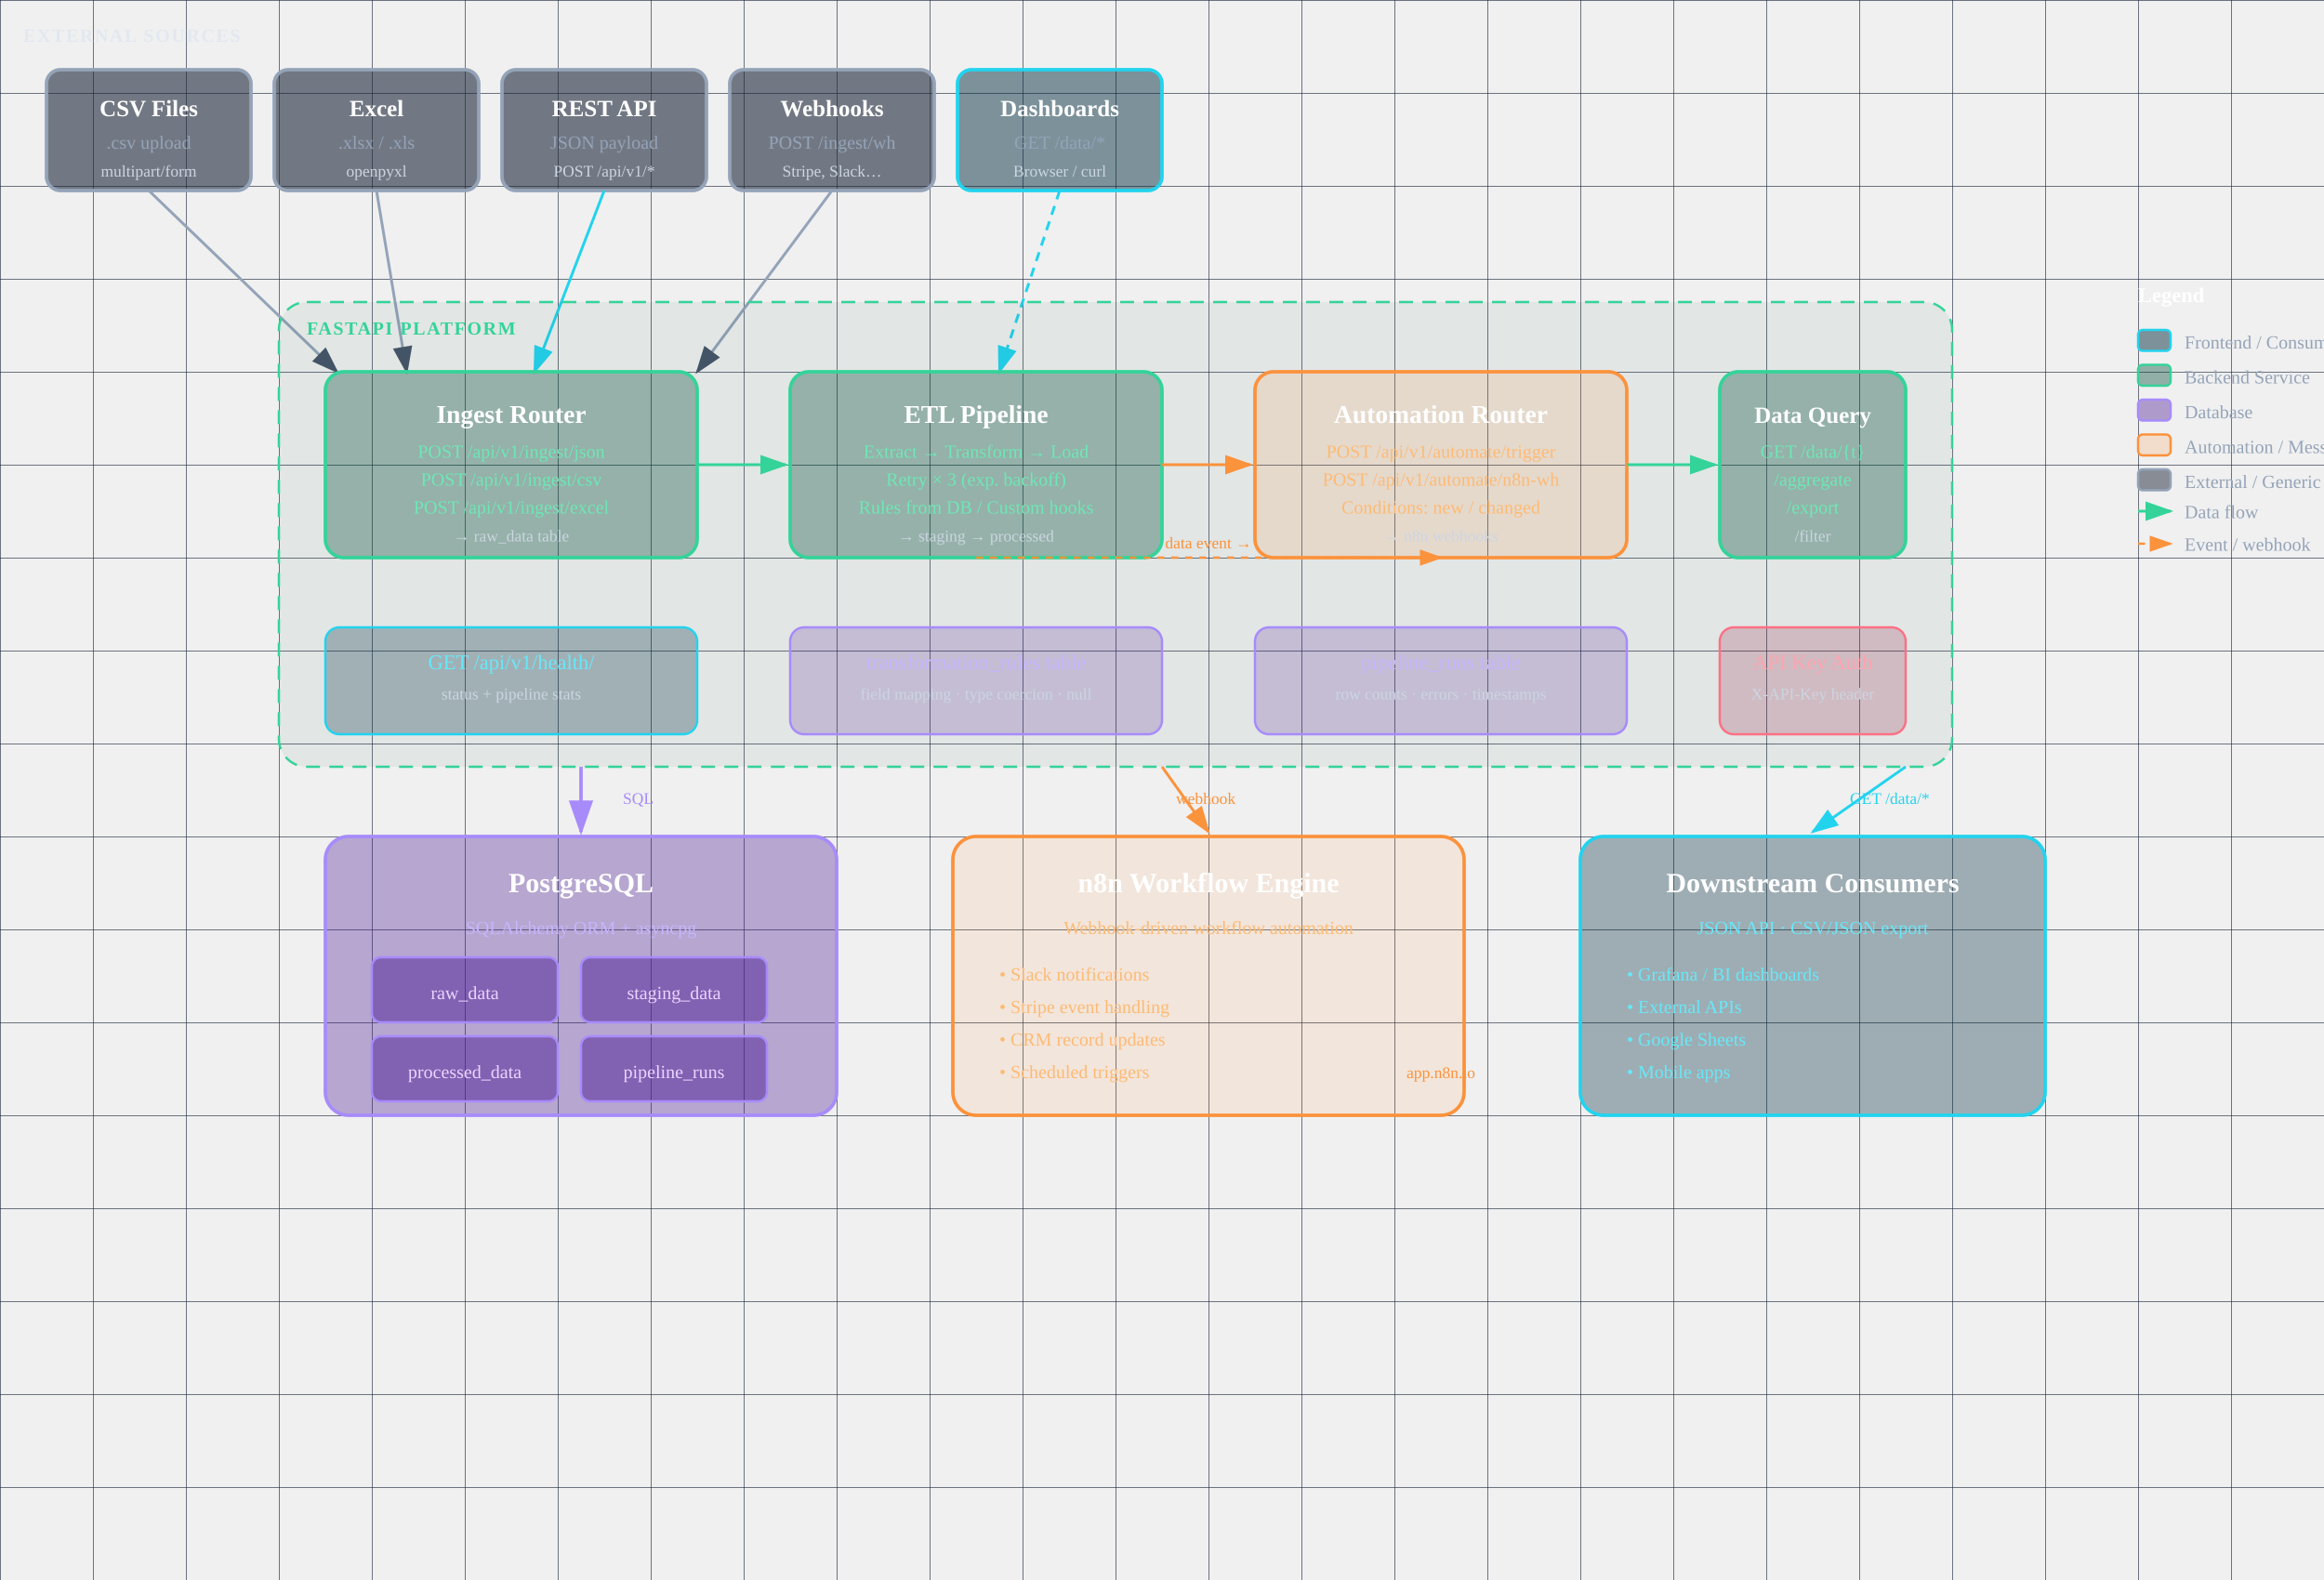
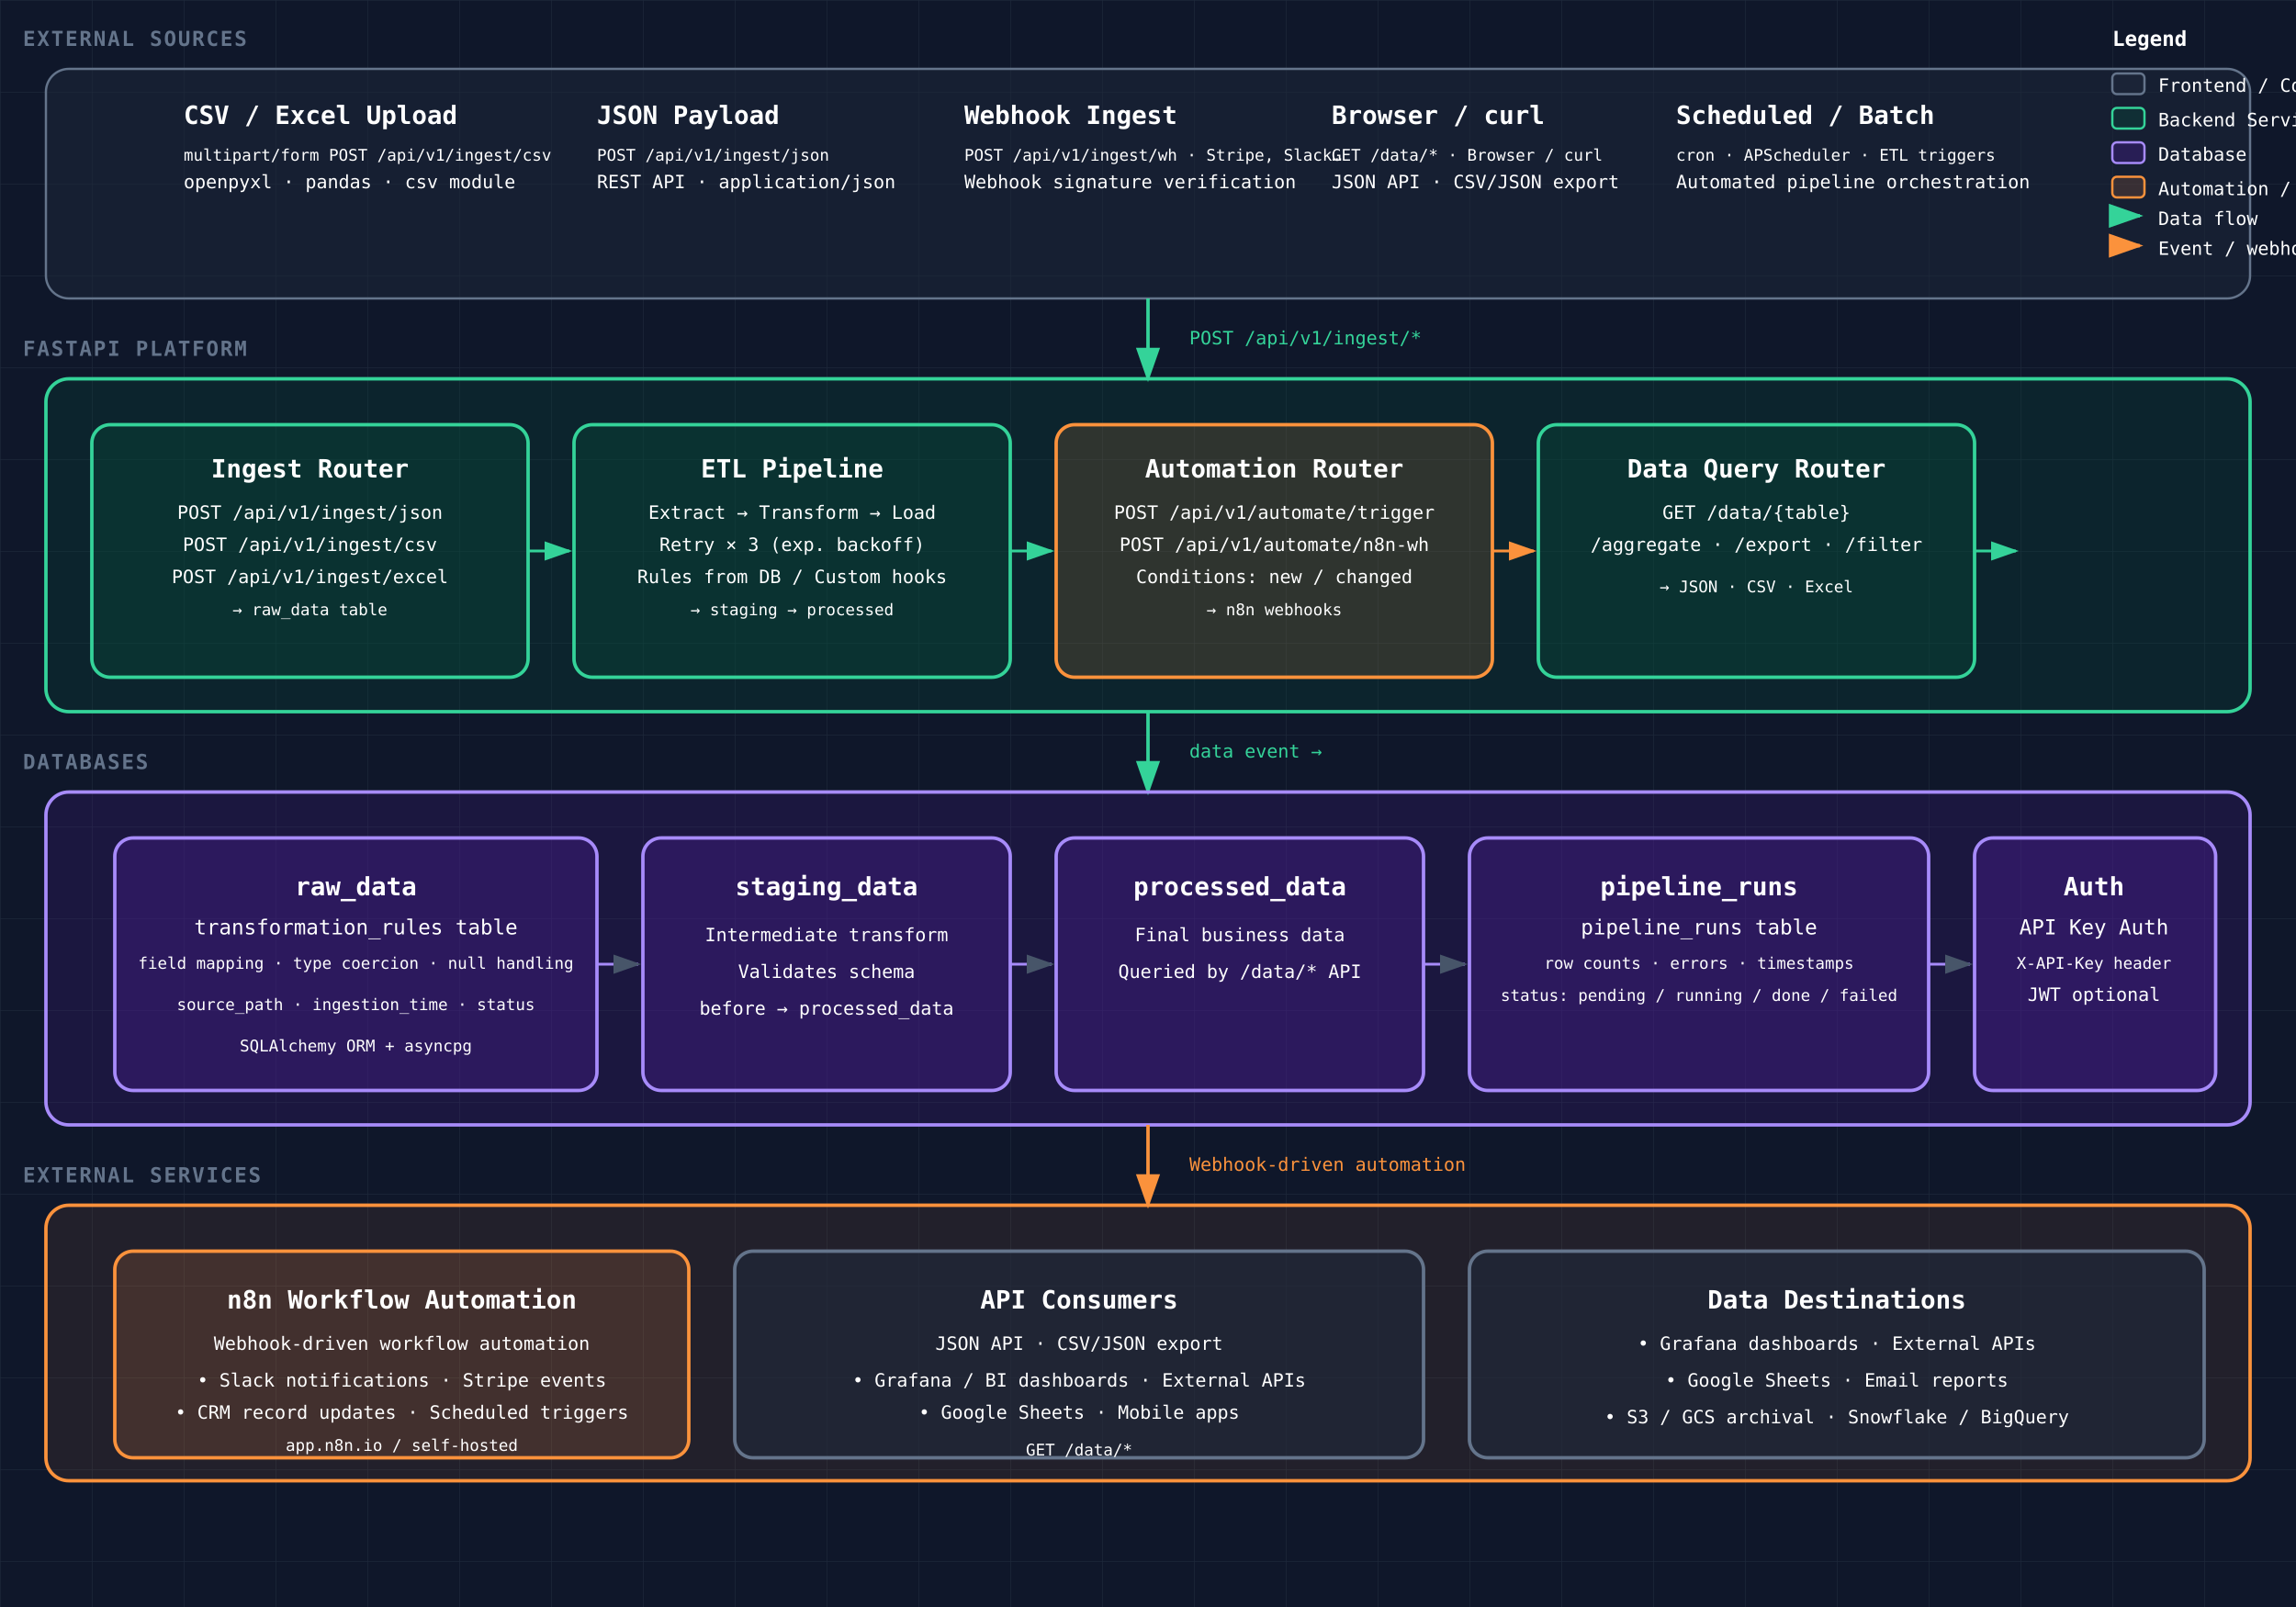
- <svg xmlns="http://www.w3.org/2000/svg" viewBox="0 0 1000 680">
+ <svg xmlns="http://www.w3.org/2000/svg" viewBox="0 0 1000 700" id="svg-source">
  <defs>
    <marker id="arrow" markerWidth="10" markerHeight="7" refX="9" refY="3.5" orient="auto">
      <polygon points="0 0, 10 3.5, 0 7" fill="#475569" />
    </marker>
-     <marker id="arrow-cyan" markerWidth="10" markerHeight="7" refX="9" refY="3.5" orient="auto">
-       <polygon points="0 0, 10 3.5, 0 7" fill="#22d3ee" />
-     </marker>
-     <marker id="arrow-emerald" markerWidth="10" markerHeight="7" refX="9" refY="3.5" orient="auto">
+     <marker id="arrow-green" markerWidth="10" markerHeight="7" refX="9" refY="3.5" orient="auto">
      <polygon points="0 0, 10 3.5, 0 7" fill="#34d399" />
-     </marker>
-     <marker id="arrow-violet" markerWidth="10" markerHeight="7" refX="9" refY="3.5" orient="auto">
-       <polygon points="0 0, 10 3.5, 0 7" fill="#a78bfa" />
    </marker>
    <marker id="arrow-orange" markerWidth="10" markerHeight="7" refX="9" refY="3.5" orient="auto">
      <polygon points="0 0, 10 3.5, 0 7" fill="#fb923c" />
    </marker>
+     <marker id="arrow-cyan" markerWidth="10" markerHeight="7" refX="9" refY="3.5" orient="auto">
+       <polygon points="0 0, 10 3.5, 0 7" fill="#22d3ee" />
+     </marker>
    <pattern id="grid" width="40" height="40" patternUnits="userSpaceOnUse">
      <path d="M 40 0 L 0 0 0 40" fill="none" stroke="#1e293b" stroke-width="0.5" />
    </pattern>
-     <filter id="glow" x="-20%" y="-20%" width="140%" height="140%">
-       <feGaussianBlur stdDeviation="3" result="coloredBlur" />
-       <feMerge>
-         <feMergeNode in="coloredBlur" />
-         <feMergeNode in="SourceGraphic" />
-       </feMerge>
-     </filter>
  </defs>
+   <rect width="100%" height="100%" fill="#0f172a" />
  <rect width="100%" height="100%" fill="url(#grid)" />
-   <rect x="20" y="30" width="88" height="52" rx="6" fill="rgba(30,41,59,0.6)" stroke="#94a3b8" stroke-width="1.5" />
-   <text x="64" y="50" fill="white" font-size="10" font-weight="600" text-anchor="middle">CSV Files</text>
-   <text x="64" y="64" fill="#94a3b8" font-size="8" text-anchor="middle">.csv upload</text>
-   <text x="64" y="76" fill="#cbd5e1" font-size="7" text-anchor="middle">multipart/form</text>
-   <rect x="118" y="30" width="88" height="52" rx="6" fill="rgba(30,41,59,0.6)" stroke="#94a3b8" stroke-width="1.5" />
-   <text x="162" y="50" fill="white" font-size="10" font-weight="600" text-anchor="middle">Excel</text>
-   <text x="162" y="64" fill="#94a3b8" font-size="8" text-anchor="middle">.xlsx / .xls</text>
-   <text x="162" y="76" fill="#cbd5e1" font-size="7" text-anchor="middle">openpyxl</text>
-   <rect x="216" y="30" width="88" height="52" rx="6" fill="rgba(30,41,59,0.6)" stroke="#94a3b8" stroke-width="1.5" />
-   <text x="260" y="50" fill="white" font-size="10" font-weight="600" text-anchor="middle">REST API</text>
-   <text x="260" y="64" fill="#94a3b8" font-size="8" text-anchor="middle">JSON payload</text>
-   <text x="260" y="76" fill="#cbd5e1" font-size="7" text-anchor="middle">POST /api/v1/*</text>
-   <rect x="314" y="30" width="88" height="52" rx="6" fill="rgba(30,41,59,0.6)" stroke="#94a3b8" stroke-width="1.5" />
-   <text x="358" y="50" fill="white" font-size="10" font-weight="600" text-anchor="middle">Webhooks</text>
-   <text x="358" y="64" fill="#94a3b8" font-size="8" text-anchor="middle">POST /ingest/wh</text>
-   <text x="358" y="76" fill="#cbd5e1" font-size="7" text-anchor="middle">Stripe, Slack…</text>
-   <rect x="412" y="30" width="88" height="52" rx="6" fill="rgba(8,51,68,0.5)" stroke="#22d3ee" stroke-width="1.5" />
-   <text x="456" y="50" fill="white" font-size="10" font-weight="600" text-anchor="middle">Dashboards</text>
-   <text x="456" y="64" fill="#94a3b8" font-size="8" text-anchor="middle">GET /data/*</text>
-   <text x="456" y="76" fill="#cbd5e1" font-size="7" text-anchor="middle">Browser / curl</text>
-   <text x="10" y="18" fill="#e2e8f0" font-size="8" font-weight="600" letter-spacing="0.08em">EXTERNAL SOURCES</text>
-   <line x1="64" y1="82" x2="145" y2="160" stroke="#94a3b8" stroke-width="1.2" marker-end="url(#arrow)" />
-   <line x1="162" y1="82" x2="175" y2="160" stroke="#94a3b8" stroke-width="1.2" marker-end="url(#arrow)" />
-   <line x1="260" y1="82" x2="230" y2="160" stroke="#22d3ee" stroke-width="1.2" marker-end="url(#arrow-cyan)" />
-   <line x1="358" y1="82" x2="300" y2="160" stroke="#94a3b8" stroke-width="1.2" marker-end="url(#arrow)" />
-   <line x1="456" y1="82" x2="430" y2="160" stroke="#22d3ee" stroke-width="1.2" marker-end="url(#arrow-cyan)" stroke-dasharray="4,3" />
-   <rect x="120" y="130" width="720" height="200" rx="12" fill="rgba(6,78,59,0.06)" stroke="#34d399" stroke-width="1" stroke-dasharray="6,4" />
-   <text x="132" y="144" fill="#34d399" font-size="8" font-weight="600" letter-spacing="0.08em">FASTAPI PLATFORM</text>
-   <rect x="140" y="160" width="160" height="80" rx="8" fill="rgba(6,78,59,0.35)" stroke="#34d399" stroke-width="1.5" />
-   <text x="220" y="182" fill="white" font-size="11" font-weight="600" text-anchor="middle">Ingest Router</text>
-   <text x="220" y="197" fill="#6ee7b7" font-size="8" text-anchor="middle">POST /api/v1/ingest/json</text>
-   <text x="220" y="209" fill="#6ee7b7" font-size="8" text-anchor="middle">POST /api/v1/ingest/csv</text>
-   <text x="220" y="221" fill="#6ee7b7" font-size="8" text-anchor="middle">POST /api/v1/ingest/excel</text>
-   <text x="220" y="233" fill="#cbd5e1" font-size="7" text-anchor="middle">→ raw_data table</text>
-   <rect x="340" y="160" width="160" height="80" rx="8" fill="rgba(6,78,59,0.35)" stroke="#34d399" stroke-width="1.5" />
-   <text x="420" y="182" fill="white" font-size="11" font-weight="600" text-anchor="middle">ETL Pipeline</text>
-   <text x="420" y="197" fill="#6ee7b7" font-size="8" text-anchor="middle">Extract → Transform → Load</text>
-   <text x="420" y="209" fill="#6ee7b7" font-size="8" text-anchor="middle">Retry × 3 (exp. backoff)</text>
-   <text x="420" y="221" fill="#6ee7b7" font-size="8" text-anchor="middle">Rules from DB / Custom hooks</text>
-   <text x="420" y="233" fill="#cbd5e1" font-size="7" text-anchor="middle">→ staging → processed</text>
-   <rect x="540" y="160" width="160" height="80" rx="8" fill="rgba(251,146,60,0.15)" stroke="#fb923c" stroke-width="1.5" />
-   <text x="620" y="182" fill="white" font-size="11" font-weight="600" text-anchor="middle">Automation Router</text>
-   <text x="620" y="197" fill="#fdba74" font-size="8" text-anchor="middle">POST /api/v1/automate/trigger</text>
-   <text x="620" y="209" fill="#fdba74" font-size="8" text-anchor="middle">POST /api/v1/automate/n8n-wh</text>
-   <text x="620" y="221" fill="#fdba74" font-size="8" text-anchor="middle">Conditions: new / changed</text>
-   <text x="620" y="233" fill="#cbd5e1" font-size="7" text-anchor="middle">→ n8n webhooks</text>
-   <rect x="740" y="160" width="80" height="80" rx="8" fill="rgba(6,78,59,0.35)" stroke="#34d399" stroke-width="1.5" />
-   <text x="780" y="182" fill="white" font-size="10" font-weight="600" text-anchor="middle">Data Query</text>
-   <text x="780" y="197" fill="#6ee7b7" font-size="8" text-anchor="middle">GET /data/{t}</text>
-   <text x="780" y="209" fill="#6ee7b7" font-size="8" text-anchor="middle">/aggregate</text>
-   <text x="780" y="221" fill="#6ee7b7" font-size="8" text-anchor="middle">/export</text>
-   <text x="780" y="233" fill="#cbd5e1" font-size="7" text-anchor="middle">/filter</text>
-   <line x1="300" y1="200" x2="338" y2="200" stroke="#34d399" stroke-width="1.2" marker-end="url(#arrow-emerald)" />
-   <line x1="500" y1="200" x2="538" y2="200" stroke="#fb923c" stroke-width="1.2" marker-end="url(#arrow-orange)" />
-   <line x1="700" y1="200" x2="738" y2="200" stroke="#34d399" stroke-width="1.2" marker-end="url(#arrow-emerald)" />
-   <line x1="420" y1="240" x2="620" y2="240" stroke="#fb923c" stroke-width="1" stroke-dasharray="3,3" marker-end="url(#arrow-orange)" />
-   <text x="520" y="236" fill="#fb923c" font-size="7" text-anchor="middle">data event →</text>
-   <rect x="140" y="270" width="160" height="46" rx="6" fill="rgba(8,51,68,0.3)" stroke="#22d3ee" stroke-width="1" />
-   <text x="220" y="288" fill="#67e8f9" font-size="9" font-weight="500" text-anchor="middle">GET /api/v1/health/</text>
-   <text x="220" y="301" fill="#cbd5e1" font-size="7" text-anchor="middle">status + pipeline stats</text>
-   <rect x="340" y="270" width="160" height="46" rx="6" fill="rgba(76,29,149,0.2)" stroke="#a78bfa" stroke-width="1" />
-   <text x="420" y="288" fill="#c4b5fd" font-size="9" font-weight="500" text-anchor="middle">transformation_rules table</text>
-   <text x="420" y="301" fill="#cbd5e1" font-size="7" text-anchor="middle">field mapping · type coercion · null</text>
-   <rect x="540" y="270" width="160" height="46" rx="6" fill="rgba(76,29,149,0.2)" stroke="#a78bfa" stroke-width="1" />
-   <text x="620" y="288" fill="#c4b5fd" font-size="9" font-weight="500" text-anchor="middle">pipeline_runs table</text>
-   <text x="620" y="301" fill="#cbd5e1" font-size="7" text-anchor="middle">row counts · errors · timestamps</text>
-   <rect x="740" y="270" width="80" height="46" rx="6" fill="rgba(136,19,55,0.2)" stroke="#fb7185" stroke-width="1" />
-   <text x="780" y="288" fill="#fda4af" font-size="9" font-weight="500" text-anchor="middle">API Key Auth</text>
-   <text x="780" y="301" fill="#cbd5e1" font-size="7" text-anchor="middle">X-API-Key header</text>
-   <rect x="140" y="360" width="220" height="120" rx="10" fill="rgba(76,29,149,0.35)" stroke="#a78bfa" stroke-width="1.5" />
-   <text x="250" y="384" fill="white" font-size="12" font-weight="600" text-anchor="middle">PostgreSQL</text>
-   <text x="250" y="402" fill="#c4b5fd" font-size="8" text-anchor="middle">SQLAlchemy ORM + asyncpg</text>
-   <rect x="160" y="412" width="80" height="28" rx="4" fill="rgba(76,29,149,0.5)" stroke="#a78bfa" stroke-width="1" />
-   <text x="200" y="430" fill="#e9d5ff" font-size="8" text-anchor="middle">raw_data</text>
-   <rect x="250" y="412" width="80" height="28" rx="4" fill="rgba(76,29,149,0.5)" stroke="#a78bfa" stroke-width="1" />
-   <text x="290" y="430" fill="#e9d5ff" font-size="8" text-anchor="middle">staging_data</text>
-   <rect x="160" y="446" width="80" height="28" rx="4" fill="rgba(76,29,149,0.5)" stroke="#a78bfa" stroke-width="1" />
-   <text x="200" y="464" fill="#e9d5ff" font-size="8" text-anchor="middle">processed_data</text>
-   <rect x="250" y="446" width="80" height="28" rx="4" fill="rgba(76,29,149,0.5)" stroke="#a78bfa" stroke-width="1" />
-   <text x="290" y="464" fill="#e9d5ff" font-size="8" text-anchor="middle">pipeline_runs</text>
-   <line x1="250" y1="330" x2="250" y2="358" stroke="#a78bfa" stroke-width="1.5" marker-end="url(#arrow-violet)" />
-   <text x="268" y="346" fill="#a78bfa" font-size="7">SQL</text>
-   <rect x="410" y="360" width="220" height="120" rx="10" fill="rgba(251,146,60,0.12)" stroke="#fb923c" stroke-width="1.5" />
-   <text x="520" y="384" fill="white" font-size="12" font-weight="600" text-anchor="middle">n8n Workflow Engine</text>
-   <text x="520" y="402" fill="#fdba74" font-size="8" text-anchor="middle">Webhook-driven workflow automation</text>
-   <text x="430" y="422" fill="#fdba74" font-size="8">• Slack notifications</text>
-   <text x="430" y="436" fill="#fdba74" font-size="8">• Stripe event handling</text>
-   <text x="430" y="450" fill="#fdba74" font-size="8">• CRM record updates</text>
-   <text x="430" y="464" fill="#fdba74" font-size="8">• Scheduled triggers</text>
-   <text x="620" y="464" fill="#fb923c" font-size="7" text-anchor="middle">app.n8n.io</text>
-   <line x1="500" y1="330" x2="520" y2="358" stroke="#fb923c" stroke-width="1.2" marker-end="url(#arrow-orange)" />
-   <text x="506" y="346" fill="#fb923c" font-size="7">webhook</text>
-   <rect x="680" y="360" width="200" height="120" rx="10" fill="rgba(8,51,68,0.35)" stroke="#22d3ee" stroke-width="1.5" />
-   <text x="780" y="384" fill="white" font-size="12" font-weight="600" text-anchor="middle">Downstream Consumers</text>
-   <text x="780" y="402" fill="#67e8f9" font-size="8" text-anchor="middle">JSON API · CSV/JSON export</text>
-   <text x="700" y="422" fill="#67e8f9" font-size="8">• Grafana / BI dashboards</text>
-   <text x="700" y="436" fill="#67e8f9" font-size="8">• External APIs</text>
-   <text x="700" y="450" fill="#67e8f9" font-size="8">• Google Sheets</text>
-   <text x="700" y="464" fill="#67e8f9" font-size="8">• Mobile apps</text>
-   <line x1="820" y1="330" x2="780" y2="358" stroke="#22d3ee" stroke-width="1.2" marker-end="url(#arrow-cyan)" />
-   <text x="796" y="346" fill="#22d3ee" font-size="7">GET /data/*</text>
-   <text x="920" y="130" fill="white" font-size="9" font-weight="600">Legend</text>
-   <rect x="920" y="142" width="14" height="9" rx="2" fill="rgba(8,51,68,0.5)" stroke="#22d3ee" stroke-width="1" />
-   <text x="940" y="150" fill="#94a3b8" font-size="8">Frontend / Consumer</text>
-   <rect x="920" y="157" width="14" height="9" rx="2" fill="rgba(6,78,59,0.4)" stroke="#34d399" stroke-width="1" />
-   <text x="940" y="165" fill="#94a3b8" font-size="8">Backend Service</text>
-   <rect x="920" y="172" width="14" height="9" rx="2" fill="rgba(76,29,149,0.4)" stroke="#a78bfa" stroke-width="1" />
-   <text x="940" y="180" fill="#94a3b8" font-size="8">Database</text>
-   <rect x="920" y="187" width="14" height="9" rx="2" fill="rgba(251,146,60,0.2)" stroke="#fb923c" stroke-width="1" />
-   <text x="940" y="195" fill="#94a3b8" font-size="8">Automation / Messaging</text>
-   <rect x="920" y="202" width="14" height="9" rx="2" fill="rgba(30,41,59,0.5)" stroke="#94a3b8" stroke-width="1" />
-   <text x="940" y="210" fill="#94a3b8" font-size="8">External / Generic</text>
-   <line x1="920" y1="220" x2="934" y2="220" stroke="#34d399" stroke-width="1.2" marker-end="url(#arrow-emerald)" />
-   <text x="940" y="223" fill="#94a3b8" font-size="8">Data flow</text>
-   <line x1="920" y1="234" x2="934" y2="234" stroke="#fb923c" stroke-width="1" stroke-dasharray="3,3" marker-end="url(#arrow-orange)" />
-   <text x="940" y="237" fill="#94a3b8" font-size="8">Event / webhook</text>
+   <text x="10" y="20" fill="#64748b" font-size="9" font-weight="600" letter-spacing="0.08em" font-family="JetBrains Mono,monospace">EXTERNAL SOURCES</text>
+   <rect x="20" y="30" width="960" height="100" rx="10" fill="rgba(30,41,59,0.5)" stroke="#64748b" stroke-width="1" />
+   <text x="80" y="54" fill="white" font-size="11" font-weight="600" font-family="JetBrains Mono,monospace">CSV / Excel Upload</text>
+   <text x="80" y="70" fill="#ffffff" font-size="7" font-family="JetBrains Mono,monospace">multipart/form POST /api/v1/ingest/csv</text>
+   <text x="80" y="82" fill="#ffffff" font-size="8" font-family="JetBrains Mono,monospace">openpyxl · pandas · csv module</text>
+   <text x="260" y="54" fill="white" font-size="11" font-weight="600" font-family="JetBrains Mono,monospace">JSON Payload</text>
+   <text x="260" y="70" fill="#ffffff" font-size="7" font-family="JetBrains Mono,monospace">POST /api/v1/ingest/json</text>
+   <text x="260" y="82" fill="#ffffff" font-size="8" font-family="JetBrains Mono,monospace">REST API · application/json</text>
+   <text x="420" y="54" fill="white" font-size="11" font-weight="600" font-family="JetBrains Mono,monospace">Webhook Ingest</text>
+   <text x="420" y="70" fill="#ffffff" font-size="7" font-family="JetBrains Mono,monospace">POST /api/v1/ingest/wh · Stripe, Slack…</text>
+   <text x="420" y="82" fill="#ffffff" font-size="8" font-family="JetBrains Mono,monospace">Webhook signature verification</text>
+   <text x="580" y="54" fill="white" font-size="11" font-weight="600" font-family="JetBrains Mono,monospace">Browser / curl</text>
+   <text x="580" y="70" fill="#ffffff" font-size="7" font-family="JetBrains Mono,monospace">GET /data/* · Browser / curl</text>
+   <text x="580" y="82" fill="#ffffff" font-size="8" font-family="JetBrains Mono,monospace">JSON API · CSV/JSON export</text>
+   <text x="730" y="54" fill="white" font-size="11" font-weight="600" font-family="JetBrains Mono,monospace">Scheduled / Batch</text>
+   <text x="730" y="70" fill="#ffffff" font-size="7" font-family="JetBrains Mono,monospace">cron · APScheduler · ETL triggers</text>
+   <text x="730" y="82" fill="#ffffff" font-size="8" font-family="JetBrains Mono,monospace">Automated pipeline orchestration</text>
+   <line x1="500" y1="130" x2="500" y2="165" stroke="#34d399" stroke-width="1.5" marker-end="url(#arrow-green)" />
+   <text x="518" y="150" fill="#34d399" font-size="8" font-family="JetBrains Mono,monospace">POST /api/v1/ingest/*</text>
+   <text x="10" y="155" fill="#64748b" font-size="9" font-weight="600" letter-spacing="0.08em" font-family="JetBrains Mono,monospace">FASTAPI PLATFORM</text>
+   <rect x="20" y="165" width="960" height="145" rx="10" fill="rgba(6,78,59,0.25)" stroke="#34d399" stroke-width="1.5" />
+   <rect x="40" y="185" width="190" height="110" rx="8" fill="rgba(6,78,59,0.35)" stroke="#34d399" stroke-width="1.5" />
+   <text x="135" y="208" fill="white" font-size="11" font-weight="600" text-anchor="middle" font-family="JetBrains Mono,monospace">Ingest Router</text>
+   <text x="135" y="226" fill="#ffffff" font-size="8" text-anchor="middle" font-family="JetBrains Mono,monospace">POST /api/v1/ingest/json</text>
+   <text x="135" y="240" fill="#ffffff" font-size="8" text-anchor="middle" font-family="JetBrains Mono,monospace">POST /api/v1/ingest/csv</text>
+   <text x="135" y="254" fill="#ffffff" font-size="8" text-anchor="middle" font-family="JetBrains Mono,monospace">POST /api/v1/ingest/excel</text>
+   <text x="135" y="268" fill="#ffffff" font-size="7" text-anchor="middle" font-family="JetBrains Mono,monospace">→ raw_data table</text>
+   <line x1="230" y1="240" x2="248" y2="240" stroke="#34d399" stroke-width="1.2" marker-end="url(#arrow-green)" />
+   <rect x="250" y="185" width="190" height="110" rx="8" fill="rgba(6,78,59,0.35)" stroke="#34d399" stroke-width="1.5" />
+   <text x="345" y="208" fill="white" font-size="11" font-weight="600" text-anchor="middle" font-family="JetBrains Mono,monospace">ETL Pipeline</text>
+   <text x="345" y="226" fill="#ffffff" font-size="8" text-anchor="middle" font-family="JetBrains Mono,monospace">Extract → Transform → Load</text>
+   <text x="345" y="240" fill="#ffffff" font-size="8" text-anchor="middle" font-family="JetBrains Mono,monospace">Retry × 3 (exp. backoff)</text>
+   <text x="345" y="254" fill="#ffffff" font-size="8" text-anchor="middle" font-family="JetBrains Mono,monospace">Rules from DB / Custom hooks</text>
+   <text x="345" y="268" fill="#ffffff" font-size="7" text-anchor="middle" font-family="JetBrains Mono,monospace">→ staging → processed</text>
+   <line x1="440" y1="240" x2="458" y2="240" stroke="#34d399" stroke-width="1.2" marker-end="url(#arrow-green)" />
+   <rect x="460" y="185" width="190" height="110" rx="8" fill="rgba(251,146,60,0.15)" stroke="#fb923c" stroke-width="1.5" />
+   <text x="555" y="208" fill="white" font-size="11" font-weight="600" text-anchor="middle" font-family="JetBrains Mono,monospace">Automation Router</text>
+   <text x="555" y="226" fill="#ffffff" font-size="8" text-anchor="middle" font-family="JetBrains Mono,monospace">POST /api/v1/automate/trigger</text>
+   <text x="555" y="240" fill="#ffffff" font-size="8" text-anchor="middle" font-family="JetBrains Mono,monospace">POST /api/v1/automate/n8n-wh</text>
+   <text x="555" y="254" fill="#ffffff" font-size="8" text-anchor="middle" font-family="JetBrains Mono,monospace">Conditions: new / changed</text>
+   <text x="555" y="268" fill="#ffffff" font-size="7" text-anchor="middle" font-family="JetBrains Mono,monospace">→ n8n webhooks</text>
+   <line x1="650" y1="240" x2="668" y2="240" stroke="#fb923c" stroke-width="1.2" marker-end="url(#arrow-orange)" />
+   <rect x="670" y="185" width="190" height="110" rx="8" fill="rgba(6,78,59,0.35)" stroke="#34d399" stroke-width="1.5" />
+   <text x="765" y="208" fill="white" font-size="11" font-weight="600" text-anchor="middle" font-family="JetBrains Mono,monospace">Data Query Router</text>
+   <text x="765" y="226" fill="#ffffff" font-size="8" text-anchor="middle" font-family="JetBrains Mono,monospace">GET /data/{table}</text>
+   <text x="765" y="240" fill="#ffffff" font-size="8" text-anchor="middle" font-family="JetBrains Mono,monospace">/aggregate · /export · /filter</text>
+   <text x="765" y="258" fill="#ffffff" font-size="7" text-anchor="middle" font-family="JetBrains Mono,monospace">→ JSON · CSV · Excel</text>
+   <line x1="860" y1="240" x2="878" y2="240" stroke="#34d399" stroke-width="1.2" marker-end="url(#arrow-green)" />
+   <line x1="500" y1="310" x2="500" y2="345" stroke="#34d399" stroke-width="1.5" marker-end="url(#arrow-green)" />
+   <text x="518" y="330" fill="#34d399" font-size="8" font-family="JetBrains Mono,monospace">data event →</text>
+   <text x="10" y="335" fill="#64748b" font-size="9" font-weight="600" letter-spacing="0.08em" font-family="JetBrains Mono,monospace">DATABASES</text>
+   <rect x="20" y="345" width="960" height="145" rx="10" fill="rgba(76,29,149,0.2)" stroke="#a78bfa" stroke-width="1.5" />
+   <rect x="50" y="365" width="210" height="110" rx="8" fill="rgba(76,29,149,0.35)" stroke="#a78bfa" stroke-width="1.5" />
+   <text x="155" y="390" fill="white" font-size="11" font-weight="600" text-anchor="middle" font-family="JetBrains Mono,monospace">raw_data</text>
+   <text x="155" y="407" fill="#ffffff" font-size="9" text-anchor="middle" font-family="JetBrains Mono,monospace">transformation_rules table</text>
+   <text x="155" y="422" fill="#ffffff" font-size="7" text-anchor="middle" font-family="JetBrains Mono,monospace">field mapping · type coercion · null handling</text>
+   <text x="155" y="440" fill="#ffffff" font-size="7" text-anchor="middle" font-family="JetBrains Mono,monospace">source_path · ingestion_time · status</text>
+   <text x="155" y="458" fill="#ffffff" font-size="7" text-anchor="middle" font-family="JetBrains Mono,monospace">SQLAlchemy ORM + asyncpg</text>
+   <rect x="280" y="365" width="160" height="110" rx="8" fill="rgba(76,29,149,0.35)" stroke="#a78bfa" stroke-width="1.5" />
+   <text x="360" y="390" fill="white" font-size="11" font-weight="600" text-anchor="middle" font-family="JetBrains Mono,monospace">staging_data</text>
+   <text x="360" y="410" fill="#ffffff" font-size="8" text-anchor="middle" font-family="JetBrains Mono,monospace">Intermediate transform</text>
+   <text x="360" y="426" fill="#ffffff" font-size="8" text-anchor="middle" font-family="JetBrains Mono,monospace">Validates schema</text>
+   <text x="360" y="442" fill="#ffffff" font-size="8" text-anchor="middle" font-family="JetBrains Mono,monospace">before → processed_data</text>
+   <rect x="460" y="365" width="160" height="110" rx="8" fill="rgba(76,29,149,0.35)" stroke="#a78bfa" stroke-width="1.5" />
+   <text x="540" y="390" fill="white" font-size="11" font-weight="600" text-anchor="middle" font-family="JetBrains Mono,monospace">processed_data</text>
+   <text x="540" y="410" fill="#ffffff" font-size="8" text-anchor="middle" font-family="JetBrains Mono,monospace">Final business data</text>
+   <text x="540" y="426" fill="#ffffff" font-size="8" text-anchor="middle" font-family="JetBrains Mono,monospace">Queried by /data/* API</text>
+   <rect x="640" y="365" width="200" height="110" rx="8" fill="rgba(76,29,149,0.35)" stroke="#a78bfa" stroke-width="1.5" />
+   <text x="740" y="390" fill="white" font-size="11" font-weight="600" text-anchor="middle" font-family="JetBrains Mono,monospace">pipeline_runs</text>
+   <text x="740" y="407" fill="#ffffff" font-size="9" text-anchor="middle" font-family="JetBrains Mono,monospace">pipeline_runs table</text>
+   <text x="740" y="422" fill="#ffffff" font-size="7" text-anchor="middle" font-family="JetBrains Mono,monospace">row counts · errors · timestamps</text>
+   <text x="740" y="436" fill="#ffffff" font-size="7" text-anchor="middle" font-family="JetBrains Mono,monospace">status: pending / running / done / failed</text>
+   <rect x="860" y="365" width="105" height="110" rx="8" fill="rgba(76,29,149,0.4)" stroke="#a78bfa" stroke-width="1.5" />
+   <text x="912" y="390" fill="white" font-size="11" font-weight="600" text-anchor="middle" font-family="JetBrains Mono,monospace">Auth</text>
+   <text x="912" y="407" fill="#ffffff" font-size="9" text-anchor="middle" font-family="JetBrains Mono,monospace">API Key Auth</text>
+   <text x="912" y="422" fill="#ffffff" font-size="7" text-anchor="middle" font-family="JetBrains Mono,monospace">X-API-Key header</text>
+   <text x="912" y="436" fill="#ffffff" font-size="8" text-anchor="middle" font-family="JetBrains Mono,monospace">JWT optional</text>
+   <line x1="260" y1="420" x2="278" y2="420" stroke="#a78bfa" stroke-width="1.2" marker-end="url(#arrow)" />
+   <line x1="440" y1="420" x2="458" y2="420" stroke="#a78bfa" stroke-width="1.2" marker-end="url(#arrow)" />
+   <line x1="620" y1="420" x2="638" y2="420" stroke="#a78bfa" stroke-width="1.2" marker-end="url(#arrow)" />
+   <line x1="840" y1="420" x2="858" y2="420" stroke="#a78bfa" stroke-width="1.2" marker-end="url(#arrow)" />
+   <line x1="500" y1="490" x2="500" y2="525" stroke="#fb923c" stroke-width="1.5" marker-end="url(#arrow-orange)" />
+   <text x="518" y="510" fill="#fb923c" font-size="8" font-family="JetBrains Mono,monospace">Webhook-driven automation</text>
+   <text x="10" y="515" fill="#64748b" font-size="9" font-weight="600" letter-spacing="0.08em" font-family="JetBrains Mono,monospace">EXTERNAL SERVICES</text>
+   <rect x="20" y="525" width="960" height="120" rx="10" fill="rgba(251,146,60,0.08)" stroke="#fb923c" stroke-width="1.5" />
+   <rect x="50" y="545" width="250" height="90" rx="8" fill="rgba(251,146,60,0.15)" stroke="#fb923c" stroke-width="1.5" />
+   <text x="175" y="570" fill="white" font-size="11" font-weight="600" text-anchor="middle" font-family="JetBrains Mono,monospace">n8n Workflow Automation</text>
+   <text x="175" y="588" fill="#ffffff" font-size="8" text-anchor="middle" font-family="JetBrains Mono,monospace">Webhook-driven workflow automation</text>
+   <text x="175" y="604" fill="#ffffff" font-size="8" text-anchor="middle" font-family="JetBrains Mono,monospace">• Slack notifications · Stripe events</text>
+   <text x="175" y="618" fill="#ffffff" font-size="8" text-anchor="middle" font-family="JetBrains Mono,monospace">• CRM record updates · Scheduled triggers</text>
+   <text x="175" y="632" fill="#ffffff" font-size="7" text-anchor="middle" font-family="JetBrains Mono,monospace">app.n8n.io / self-hosted</text>
+   <rect x="320" y="545" width="300" height="90" rx="8" fill="rgba(30,41,59,0.6)" stroke="#64748b" stroke-width="1.5" />
+   <text x="470" y="570" fill="white" font-size="11" font-weight="600" text-anchor="middle" font-family="JetBrains Mono,monospace">API Consumers</text>
+   <text x="470" y="588" fill="#ffffff" font-size="8" text-anchor="middle" font-family="JetBrains Mono,monospace">JSON API · CSV/JSON export</text>
+   <text x="470" y="604" fill="#ffffff" font-size="8" text-anchor="middle" font-family="JetBrains Mono,monospace">• Grafana / BI dashboards · External APIs</text>
+   <text x="470" y="618" fill="#ffffff" font-size="8" text-anchor="middle" font-family="JetBrains Mono,monospace">• Google Sheets · Mobile apps</text>
+   <text x="470" y="634" fill="#ffffff" font-size="7" text-anchor="middle" font-family="JetBrains Mono,monospace">GET /data/*</text>
+   <rect x="640" y="545" width="320" height="90" rx="8" fill="rgba(30,41,59,0.6)" stroke="#64748b" stroke-width="1.5" />
+   <text x="800" y="570" fill="white" font-size="11" font-weight="600" text-anchor="middle" font-family="JetBrains Mono,monospace">Data Destinations</text>
+   <text x="800" y="588" fill="#ffffff" font-size="8" text-anchor="middle" font-family="JetBrains Mono,monospace">• Grafana dashboards · External APIs</text>
+   <text x="800" y="604" fill="#ffffff" font-size="8" text-anchor="middle" font-family="JetBrains Mono,monospace">• Google Sheets · Email reports</text>
+   <text x="800" y="620" fill="#ffffff" font-size="8" text-anchor="middle" font-family="JetBrains Mono,monospace">• S3 / GCS archival · Snowflake / BigQuery</text>
+   <text x="920" y="20" fill="white" font-size="9" font-weight="600" font-family="JetBrains Mono,monospace">Legend</text>
+   <rect x="920" y="32" width="14" height="9" rx="2" fill="rgba(30,41,59,0.6)" stroke="#64748b" stroke-width="1" />
+   <text x="940" y="40" fill="#ffffff" font-size="8" font-family="JetBrains Mono,monospace">Frontend / Consumer</text>
+   <rect x="920" y="47" width="14" height="9" rx="2" fill="rgba(6,78,59,0.35)" stroke="#34d399" stroke-width="1" />
+   <text x="940" y="55" fill="#ffffff" font-size="8" font-family="JetBrains Mono,monospace">Backend Service</text>
+   <rect x="920" y="62" width="14" height="9" rx="2" fill="rgba(76,29,149,0.35)" stroke="#a78bfa" stroke-width="1" />
+   <text x="940" y="70" fill="#ffffff" font-size="8" font-family="JetBrains Mono,monospace">Database</text>
+   <rect x="920" y="77" width="14" height="9" rx="2" fill="rgba(251,146,60,0.15)" stroke="#fb923c" stroke-width="1" />
+   <text x="940" y="85" fill="#ffffff" font-size="8" font-family="JetBrains Mono,monospace">Automation / Messaging</text>
+   <line x1="922" y1="94" x2="932" y2="94" stroke="#34d399" stroke-width="1.5" marker-end="url(#arrow-green)" />
+   <text x="940" y="98" fill="#ffffff" font-size="8" font-family="JetBrains Mono,monospace">Data flow</text>
+   <line x1="922" y1="107" x2="932" y2="107" stroke="#fb923c" stroke-width="1.5" marker-end="url(#arrow-orange)" />
+   <text x="940" y="111" fill="#ffffff" font-size="8" font-family="JetBrains Mono,monospace">Event / webhook</text>
</svg>
